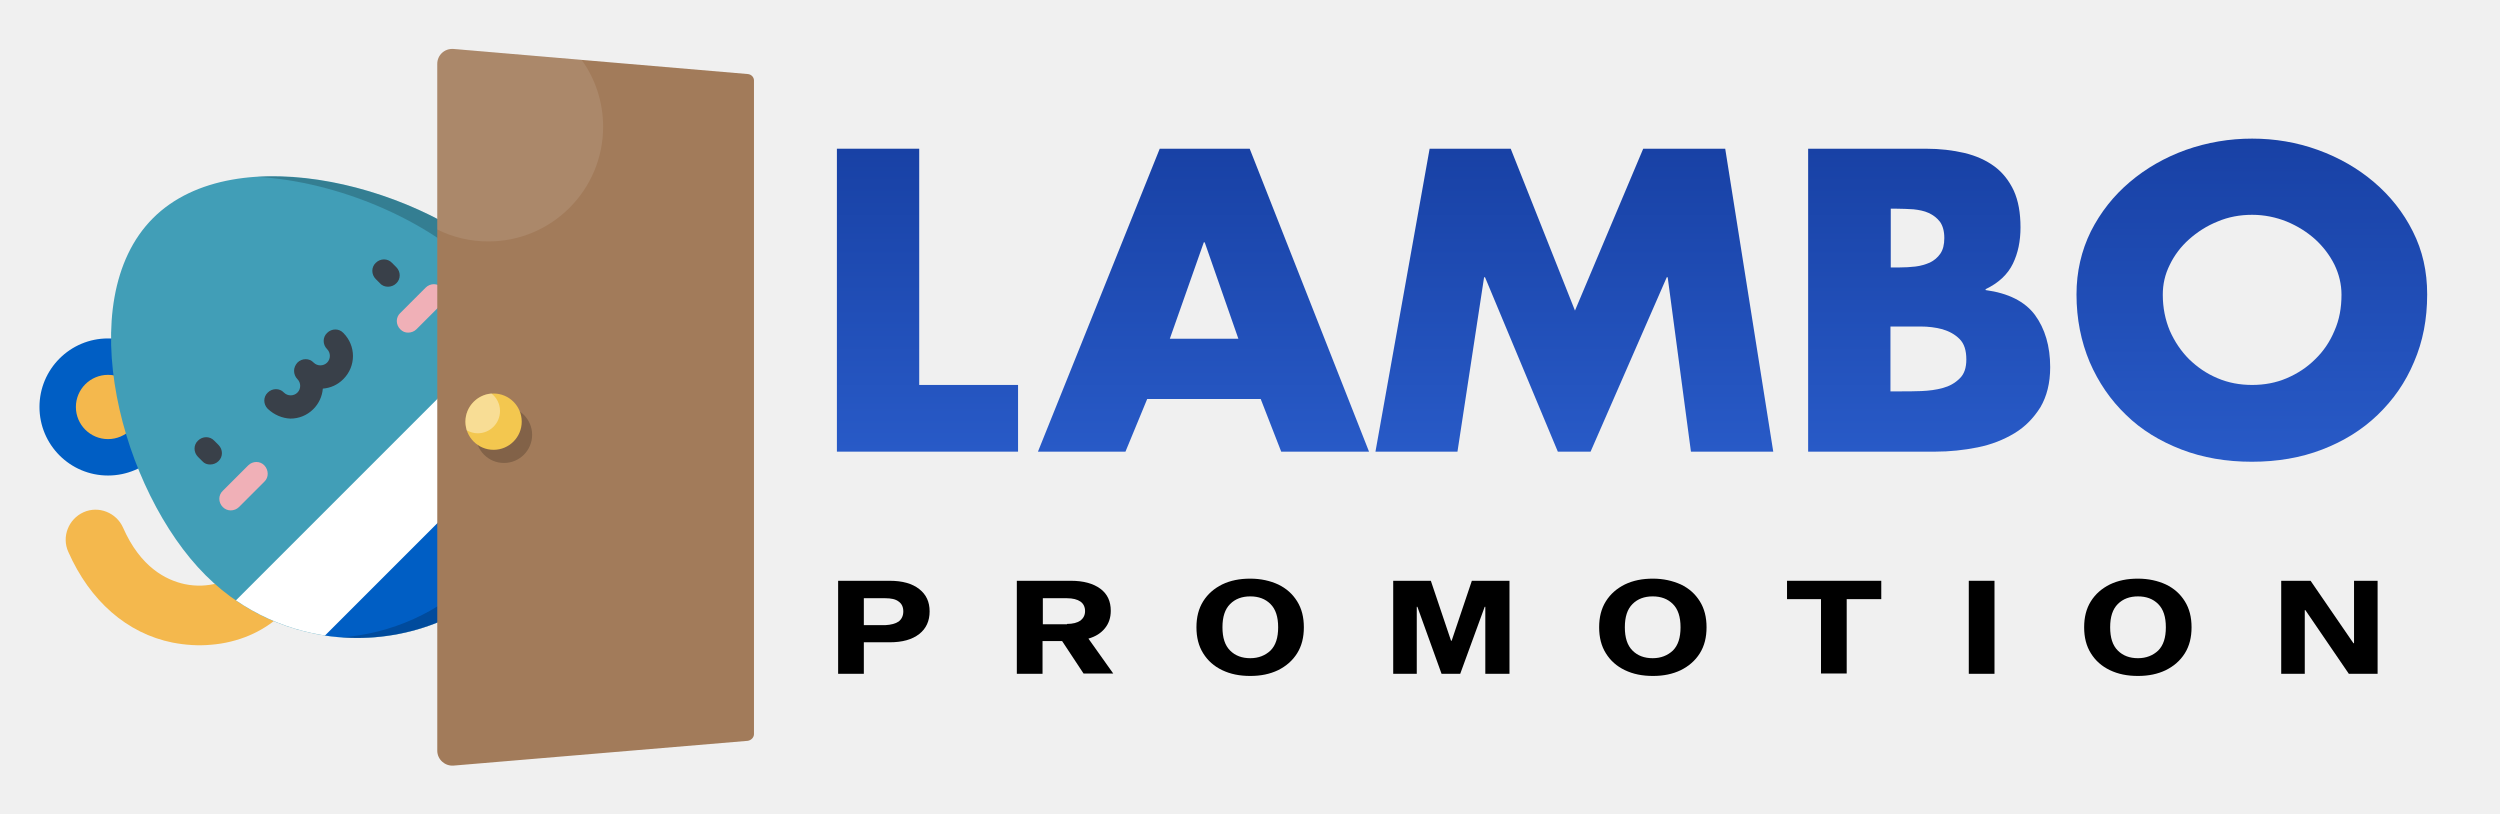
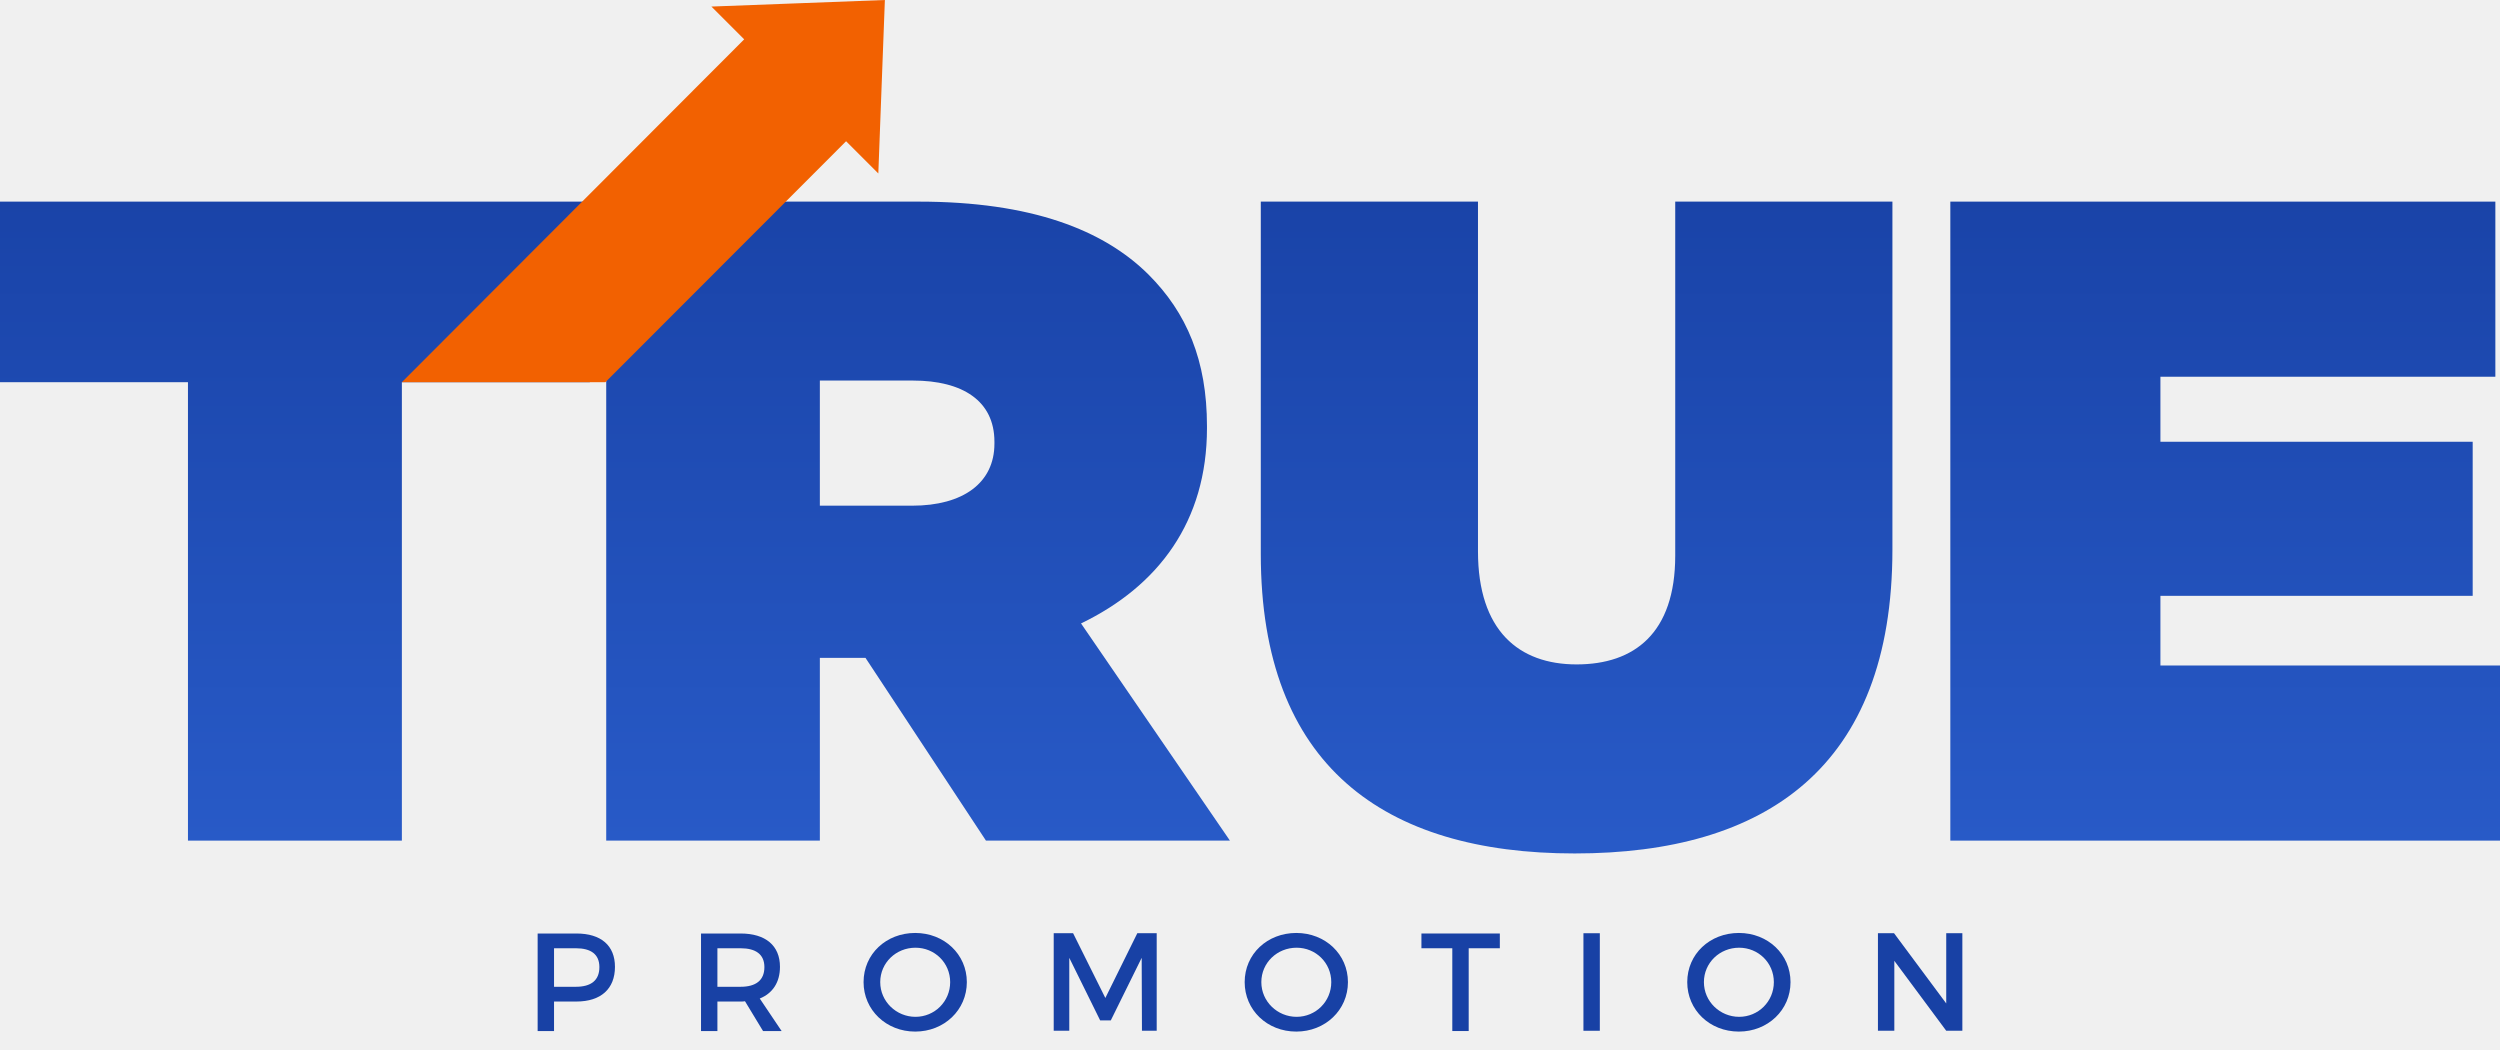
- <svg xmlns="http://www.w3.org/2000/svg" version="1.1" id="Layer_1" x="0px" y="0px" viewBox="0 0 817 266" style="enable-background:new 0 0 817 266;" xml:space="preserve">
+ <svg xmlns="http://www.w3.org/2000/svg" version="1.1" id="Layer_1" x="0px" y="0px" viewBox="0 0 915.1 384" style="enable-background:new 0 0 915.1 384;" xml:space="preserve">
  <style type="text/css">
- 	.st0{fill:#F4B84D;}
- 	.st1{fill:#005EC4;}
- 	.st2{fill:#419EB7;}
- 	.st3{fill:#FFFFFF;}
- 	.st4{opacity:0.2;enable-background:new    ;}
- 	.st5{fill:#394049;}
- 	.st6{fill:#F0B0B7;}
- 	.st7{fill:#A27B5A;}
- 	.st8{fill:#F3C74F;}
- 	.st9{opacity:0.4;fill:#FFFFFF;enable-background:new    ;}
- 	.st10{opacity:0.1;fill:#FFFFFF;enable-background:new    ;}
- 	.st11{fill:url(#SVGID_1_);}
- 	.st12{fill:url(#SVGID_2_);}
- 	.st13{fill:url(#SVGID_3_);}
- 	.st14{fill:url(#SVGID_4_);}
- 	.st15{fill:url(#SVGID_5_);}
+ 	.st0{fill:url(#SVGID_1_);}
+ 	.st1{fill:url(#SVGID_2_);}
+ 	.st2{fill:url(#SVGID_3_);}
+ 	.st3{fill:url(#SVGID_4_);}
+ 	.st4{fill:#F26101;}
+ 	.st5{fill:#1841A5;}
</style>
-   <g>
-     <path class="st0" d="M56.4,210c-14.9-3-27-13.6-34.1-29.7c-2.2-4.9,0.1-10.7,5-12.9c4.9-2.2,10.7,0.1,12.9,5   c5.7,13,14.1,17.2,20.2,18.5c7.7,1.6,14.6-1,18-4.1c3.9-3.7,10.1-3.5,13.8,0.4c3.7,3.9,3.5,10.1-0.4,13.8c-6,5.6-14.1,9-22.8,9.7   C64.8,211.1,60.6,210.8,56.4,210z" />
-     <circle class="st1" cx="35.3" cy="133" r="22.4" />
-     <circle class="st0" cx="35.3" cy="133" r="10.5" />
-     <path class="st2" d="M166.6,187.8c27.5-27.5,27.6-72,0.1-99.4S77,44.3,50,71.3S39.7,160.6,67.2,188   C94.6,215.4,139.1,215.3,166.6,187.8z" />
-     <path class="st3" d="M77.1,196.2c27.4,18.8,65.1,16,89.5-8.4s27.2-62.1,8.4-89.5L77.1,196.2z" />
-     <path class="st1" d="M106.2,207.7c21.4,3.2,43.9-3.4,60.4-19.9s23.1-39.1,19.9-60.4L106.2,207.7z" />
-     <path class="st4" d="M111.5,208.3c19.7,1.5,40-5.3,55.1-20.5c27.5-27.5,27.6-72,0.1-99.4C148,69.7,112.9,56,84,57.8   c26.5,1.5,55.6,14.1,72.2,30.6c27.4,27.4,27.4,71.9-0.1,99.4C143.6,200.3,127.7,207.1,111.5,208.3z" />
-     <g>
-       <path class="st5" d="M124.2,92.6l-1.4-1.4c-1.5-1.5-1.5-3.9,0-5.3c1.5-1.5,3.9-1.5,5.3,0l1.4,1.4c1.5,1.5,1.5,3.9,0,5.3    c-0.7,0.7-1.7,1.1-2.7,1.1C125.9,93.7,124.9,93.4,124.2,92.6z" />
-       <path class="st5" d="M66.1,150.7l-1.4-1.4c-1.5-1.5-1.5-3.9,0-5.3c1.5-1.5,3.9-1.5,5.3,0l1.4,1.4c1.5,1.5,1.5,3.9,0,5.3    c-0.7,0.7-1.7,1.1-2.7,1.1S66.8,151.5,66.1,150.7z" />
-       <path class="st5" d="M87.5,133.6c-1.5-1.5-1.5-3.9,0-5.3c1.5-1.5,3.9-1.5,5.3,0c1.2,1.2,3.2,1.2,4.4,0c0.6-0.6,0.9-1.4,0.9-2.2    c0-0.8-0.3-1.6-0.9-2.2c-0.7-0.7-1.1-1.7-1.1-2.7c0-1,0.4-1.9,1.1-2.7c1.5-1.5,3.9-1.5,5.3,0c1.2,1.2,3.2,1.2,4.4,0    c1.2-1.2,1.2-3.2,0-4.4c-1.5-1.5-1.5-3.9,0-5.3c1.5-1.5,3.9-1.5,5.3,0c4.2,4.2,4.2,10.9,0,15.1c-1.9,1.9-4.2,2.9-6.7,3.1    c-0.2,2.5-1.3,4.9-3.1,6.7c-2.1,2.1-4.8,3.1-7.5,3.1C92.3,136.7,89.6,135.6,87.5,133.6z" />
-     </g>
-     <g>
-       <path class="st6" d="M130.8,107.6c-1.5-1.5-1.5-3.9,0-5.3l8.3-8.3c1.5-1.5,3.9-1.5,5.3,0c1.5,1.5,1.5,3.9,0,5.3l-8.3,8.3    c-0.7,0.7-1.7,1.1-2.7,1.1S131.6,108.4,130.8,107.6z" />
-       <path class="st6" d="M72.8,165.7c-1.5-1.5-1.5-3.9,0-5.3l8.3-8.3c1.5-1.5,3.9-1.5,5.3,0s1.5,3.9,0,5.3l-8.3,8.3    c-0.7,0.7-1.7,1.1-2.7,1.1S73.5,166.4,72.8,165.7z" />
-     </g>
-     <path class="st7" d="M246.4,239.9V26.3c0-1.1-0.9-2-2-2.1L148.2,16c-2.9-0.2-5.3,2-5.3,4.9v224.4c0,2.9,2.5,5.1,5.3,4.9l96.2-8.1   C245.5,241.9,246.4,241,246.4,239.9z" />
-     <circle class="st4" cx="164.7" cy="142.1" r="9.2" />
-     <circle class="st8" cx="161.3" cy="137.8" r="9.2" />
-     <g>
-       <path class="st9" d="M152.1,137.8c0,1,0.2,1.9,0.4,2.8c1.1,0.6,2.3,1,3.6,1c4,0,7.3-3.2,7.3-7.3c0-2.3-1.1-4.4-2.8-5.7    C155.9,129,152.1,133,152.1,137.8z" />
-       <path class="st10" d="M142.9,20.9V75c5,2.5,10.7,3.9,16.7,3.9c20.7,0,37.5-16.8,37.5-37.5c0-8.1-2.6-15.7-7-21.8L148.2,16    C145.4,15.8,142.9,18,142.9,20.9z" />
+   <g id="Layer_2">
+     <g id="Layer_1-2">
+       <linearGradient id="SVGID_1_" gradientUnits="userSpaceOnUse" x1="336.02" y1="76" x2="336.02" y2="333.03" gradientTransform="matrix(1 0 0 -1 0 384)">
+         <stop offset="0" style="stop-color:#285AC7" />
+         <stop offset="1" style="stop-color:#1841A5" />
+       </linearGradient>
+       <path class="st0" d="M221.9,73.8h114.3c41.4,0,67.8,10.4,84.2,26.7c14,14,21.4,31.4,21.4,55.5v0.7c0,34.1-17.7,57.8-46.1,71.5    l54.5,79.5h-89.3l-44.1-66.9h-16.7v66.9h-78.2L221.9,73.8z M333.9,185.1c18.7,0,30.1-8.4,30.1-22.7v-0.7c0-15-11.7-22.4-29.8-22.4    h-34.1v45.8H333.9z" />
+       <linearGradient id="SVGID_2_" gradientUnits="userSpaceOnUse" x1="577.135" y1="76" x2="577.135" y2="333.03" gradientTransform="matrix(1 0 0 -1 0 384)">
+         <stop offset="0" style="stop-color:#285AC7" />
+         <stop offset="1" style="stop-color:#1841A5" />
+       </linearGradient>
+       <path class="st1" d="M461.5,202.8v-129H541v128c0,29.1,15,41.4,36.1,41.4s36.1-11.4,36.1-39.8V73.8h79.5v127.3    c0,79.9-46.5,111.3-116.3,111.3S461.5,280.3,461.5,202.8" />
+       <linearGradient id="SVGID_3_" gradientUnits="userSpaceOnUse" x1="814.49" y1="76" x2="814.49" y2="333.03" gradientTransform="matrix(1 0 0 -1 0 384)">
+         <stop offset="0" style="stop-color:#285AC7" />
+         <stop offset="1" style="stop-color:#1841A5" />
+       </linearGradient>
+       <polygon class="st2" points="713.9,73.8 913.4,73.8 913.4,137.9 790.8,137.9 790.8,161.7 905.1,161.7 905.1,218.1 790.8,218.1     790.8,243.6 915.1,243.6 915.1,307.7 713.9,307.7   " />
+       <linearGradient id="SVGID_4_" gradientUnits="userSpaceOnUse" x1="107.955" y1="76" x2="107.955" y2="333.03" gradientTransform="matrix(1 0 0 -1 0 384)">
+         <stop offset="0" style="stop-color:#285AC7" />
+         <stop offset="1" style="stop-color:#1841A5" />
+       </linearGradient>
+       <polygon class="st3" points="68.8,139.9 0,139.9 0,73.8 215.9,73.8 215.9,139.9 147.1,139.9 147.1,307.7 68.8,307.7   " />
+       <polygon class="st4" points="292.2,1.2 260.4,2.4 272.4,14.4 147.1,139.9 221.6,139.9 309.7,51.7 321.5,63.5 322.7,31.7 323.9,0       " />
+       <g>
+         <path class="st5" d="M211,341.7c9,0,14.1,4.4,14.1,12.2c0,8.1-5.2,12.7-14.1,12.7h-8.2v10.8h-6v-35.7H211z M202.8,361.2h8     c5.5,0,8.6-2.3,8.6-7.2c0-4.7-3.1-6.9-8.6-6.9h-8V361.2z" />
+         <path class="st5" d="M272.7,366.5c-0.5,0.1-1.1,0.1-1.6,0.1h-8.5v10.8h-6v-35.7h14.5c9.1,0,14.4,4.4,14.4,12.2     c0,5.7-2.7,9.7-7.4,11.6l8,11.9h-6.8L272.7,366.5z M271.1,361.2c5.5,0,8.7-2.3,8.7-7.2c0-4.7-3.2-6.9-8.7-6.9h-8.5v14.1H271.1z" />
+         <path class="st5" d="M353.9,359.5c0,10.2-8.3,18.1-18.9,18.1s-18.9-7.9-18.9-18.1c0-10.3,8.3-18,18.9-18S353.9,349.3,353.9,359.5     z M322.2,359.5c0,7.1,5.9,12.7,12.9,12.7s12.7-5.6,12.7-12.7c0-7.1-5.7-12.6-12.7-12.6C328,346.9,322.2,352.4,322.2,359.5z" />
+         <path class="st5" d="M418,377.3l-0.1-26.7l-11.3,22.9h-3.9l-11.3-22.9v26.7h-5.7v-35.7h7.1l11.8,23.7l11.7-23.7h7.1v35.7H418z" />
+         <path class="st5" d="M493.4,359.5c0,10.2-8.3,18.1-18.9,18.1c-10.7,0-18.9-7.9-18.9-18.1c0-10.3,8.3-18,18.9-18     C485.1,341.5,493.4,349.3,493.4,359.5z M461.7,359.5c0,7.1,5.9,12.7,12.9,12.7c7,0,12.7-5.6,12.7-12.7c0-7.1-5.7-12.6-12.7-12.6     C467.5,346.9,461.7,352.4,461.7,359.5z" />
+         <path class="st5" d="M537.6,347.1v30.3h-6v-30.3h-11.3v-5.4H549v5.4H537.6z" />
+         <path class="st5" d="M579.6,377.3v-35.7h6v35.7H579.6z" />
+         <path class="st5" d="M655.4,359.5c0,10.2-8.3,18.1-18.9,18.1c-10.7,0-18.9-7.9-18.9-18.1c0-10.3,8.3-18,18.9-18     C647.1,341.5,655.4,349.3,655.4,359.5z M623.7,359.5c0,7.1,5.9,12.7,12.9,12.7s12.7-5.6,12.7-12.7c0-7.1-5.7-12.6-12.7-12.6     C629.5,346.9,623.7,352.4,623.7,359.5z" />
+         <path class="st5" d="M712.4,377.3l-19-25.6v25.6h-6v-35.7h5.9l19.1,25.7v-25.7h5.9v35.7H712.4z" />
+       </g>
    </g>
  </g>
-   <g>
-     <path d="M300.4,192.5c2.3,1.8,3.4,4.2,3.4,7.3c0,3.1-1.1,5.6-3.4,7.4c-2.3,1.8-5.5,2.7-9.6,2.7h-8.5v10.3h-8.4v-30.4h16.9   C294.9,189.8,298.1,190.7,300.4,192.5z M293.7,203.1c1-0.8,1.5-1.9,1.5-3.3s-0.5-2.5-1.5-3.2c-1-0.8-2.5-1.1-4.4-1.1h-7v8.8h7   C291.2,204.2,292.7,203.8,293.7,203.1z" />
-     <path d="M347.1,209.5h-6.4v10.7h-8.4v-30.4h17.7c4.1,0,7.3,0.9,9.6,2.6c2.3,1.7,3.4,4.1,3.4,7.2c0,2.2-0.6,4.1-1.9,5.7   s-3,2.7-5.4,3.4l8.1,11.4h-9.7L347.1,209.5z M348.7,203.9c1.9,0,3.4-0.4,4.4-1.1c1-0.8,1.5-1.8,1.5-3.1s-0.5-2.4-1.5-3.1   c-1-0.7-2.5-1.1-4.4-1.1h-7.9v8.5H348.7z" />
-     <path d="M417.7,191c2.7,1.3,4.7,3.1,6.2,5.5c1.5,2.4,2.2,5.2,2.2,8.5c0,3.3-0.7,6.1-2.2,8.5c-1.5,2.4-3.6,4.2-6.2,5.5   c-2.7,1.3-5.7,1.9-9.1,1.9c-3.5,0-6.5-0.6-9.2-1.9c-2.7-1.3-4.7-3.1-6.2-5.5c-1.5-2.4-2.2-5.2-2.2-8.5c0-3.3,0.7-6.1,2.2-8.5   s3.6-4.2,6.2-5.5c2.7-1.3,5.7-1.9,9.2-1.9C412,189.1,415.1,189.8,417.7,191z M415.2,212.6c1.7-1.7,2.5-4.2,2.5-7.6   c0-3.4-0.8-5.9-2.5-7.6s-3.9-2.5-6.6-2.5c-2.7,0-4.9,0.8-6.6,2.5c-1.7,1.7-2.5,4.2-2.5,7.6c0,3.4,0.8,5.9,2.5,7.6   c1.7,1.7,3.9,2.5,6.6,2.5C411.3,215.1,413.5,214.2,415.2,212.6z" />
-     <path d="M493.3,220.2h-7.9v-21.9h-0.2l-8,21.9h-6.1l-7.9-21.9h-0.2v21.9h-7.7v-30.4h12.3l6.6,19.6h0.2l6.6-19.6h12.3V220.2z" />
-     <path d="M549.3,191c2.7,1.3,4.7,3.1,6.2,5.5c1.5,2.4,2.2,5.2,2.2,8.5c0,3.3-0.7,6.1-2.2,8.5c-1.5,2.4-3.6,4.2-6.2,5.5   c-2.7,1.3-5.7,1.9-9.1,1.9c-3.5,0-6.5-0.6-9.2-1.9c-2.7-1.3-4.7-3.1-6.2-5.5c-1.5-2.4-2.2-5.2-2.2-8.5c0-3.3,0.7-6.1,2.2-8.5   s3.6-4.2,6.2-5.5c2.7-1.3,5.7-1.9,9.2-1.9C543.6,189.1,546.6,189.8,549.3,191z M546.7,212.6c1.7-1.7,2.5-4.2,2.5-7.6   c0-3.4-0.8-5.9-2.5-7.6s-3.9-2.5-6.6-2.5c-2.7,0-4.9,0.8-6.6,2.5c-1.7,1.7-2.5,4.2-2.5,7.6c0,3.4,0.8,5.9,2.5,7.6   c1.7,1.7,3.9,2.5,6.6,2.5C542.8,215.1,545,214.2,546.7,212.6z" />
-     <path d="M603.5,195.8v24.3h-8.4v-24.3H584v-6h30.8v6H603.5z" />
-     <path d="M643.4,189.8h8.4v30.4h-8.4V189.8z" />
-     <path d="M707.8,191c2.7,1.3,4.7,3.1,6.2,5.5c1.5,2.4,2.2,5.2,2.2,8.5c0,3.3-0.7,6.1-2.2,8.5c-1.5,2.4-3.6,4.2-6.2,5.5   c-2.7,1.3-5.7,1.9-9.1,1.9c-3.5,0-6.5-0.6-9.2-1.9c-2.7-1.3-4.7-3.1-6.2-5.5c-1.5-2.4-2.2-5.2-2.2-8.5c0-3.3,0.7-6.1,2.2-8.5   s3.6-4.2,6.2-5.5c2.7-1.3,5.7-1.9,9.2-1.9C702.1,189.1,705.2,189.8,707.8,191z M705.3,212.6c1.7-1.7,2.5-4.2,2.5-7.6   c0-3.4-0.8-5.9-2.5-7.6s-3.9-2.5-6.6-2.5c-2.7,0-4.9,0.8-6.6,2.5c-1.7,1.7-2.5,4.2-2.5,7.6c0,3.4,0.8,5.9,2.5,7.6   c1.7,1.7,3.9,2.5,6.6,2.5C701.4,215.1,703.6,214.2,705.3,212.6z" />
-     <path d="M767.6,220.2l-14.2-20.8h-0.2v20.8h-7.7v-30.4h9.6l14,20.4h0.2v-20.4h7.7v30.4H767.6z" />
-   </g>
-   <g>
-     <linearGradient id="SVGID_1_" gradientUnits="userSpaceOnUse" x1="303.096" y1="147.569" x2="303.096" y2="48.565">
-       <stop offset="0" style="stop-color:#285AC7" />
-       <stop offset="1" style="stop-color:#1841A5" />
-     </linearGradient>
-     <path class="st11" d="M300.4,125.8h32.3v21.8h-59.2v-99h26.9V125.8z" />
-     <linearGradient id="SVGID_2_" gradientUnits="userSpaceOnUse" x1="393.3" y1="147.569" x2="393.3" y2="48.565">
-       <stop offset="0" style="stop-color:#285AC7" />
-       <stop offset="1" style="stop-color:#1841A5" />
-     </linearGradient>
-     <path class="st12" d="M374.9,130.4l-7.1,17.2h-28.6l39.8-99h29.4l39,99h-28.7l-6.7-17.2H374.9z M393.7,79.2h-0.3l-11.1,31.5h22.4   L393.7,79.2z" />
-     <linearGradient id="SVGID_3_" gradientUnits="userSpaceOnUse" x1="514.568" y1="147.569" x2="514.568" y2="48.565">
-       <stop offset="0" style="stop-color:#285AC7" />
-       <stop offset="1" style="stop-color:#1841A5" />
-     </linearGradient>
-     <path class="st13" d="M467.2,48.6h26.5l21,52.9L537,48.6h26.8l15.7,99h-26.9l-7.6-57h-0.3l-24.9,57h-10.7l-23.8-57h-0.3l-8.7,57   h-26.8L467.2,48.6z" />
-     <linearGradient id="SVGID_4_" gradientUnits="userSpaceOnUse" x1="630.407" y1="147.569" x2="630.407" y2="48.565">
-       <stop offset="0" style="stop-color:#285AC7" />
-       <stop offset="1" style="stop-color:#1841A5" />
-     </linearGradient>
-     <path class="st14" d="M590.9,147.6v-99h38.5c4.6,0,8.8,0.5,12.6,1.4c3.8,0.9,7.1,2.4,9.8,4.4c2.7,2,4.8,4.7,6.3,7.9   c1.5,3.3,2.2,7.3,2.2,12c0,4.5-0.8,8.4-2.5,11.9c-1.7,3.5-4.7,6.3-8.9,8.3v0.3c7.4,1,12.8,3.7,16.1,8.1c3.3,4.5,5,10.2,5,17.1   c0,5.2-1.1,9.5-3.2,13.1c-2.2,3.5-5,6.4-8.5,8.5c-3.5,2.1-7.5,3.7-12,4.6c-4.5,0.9-9.1,1.4-13.9,1.4H590.9z M617.8,87.4h3   c1.7,0,3.5-0.1,5.2-0.3c1.7-0.2,3.3-0.7,4.7-1.3c1.4-0.7,2.5-1.6,3.4-2.9c0.9-1.3,1.3-3,1.3-5.1c0-2.3-0.5-4-1.4-5.3   c-1-1.3-2.2-2.2-3.7-2.9c-1.5-0.7-3.2-1-5-1.2c-1.8-0.1-3.7-0.2-5.5-0.2h-1.9V87.4z M617.8,127.9h3.4c2,0,4.3,0,6.7-0.1   c2.5-0.1,4.8-0.4,7-1s4-1.6,5.5-3.1c1.5-1.4,2.2-3.5,2.2-6.2c0-3-0.7-5.2-2.2-6.7c-1.5-1.5-3.3-2.5-5.6-3.2   c-2.2-0.6-4.7-0.9-7.2-0.9c-2.6,0-4.9,0-7.1,0h-2.7V127.9z" />
-     <linearGradient id="SVGID_5_" gradientUnits="userSpaceOnUse" x1="736.01" y1="150.852" x2="736.01" y2="45.283">
-       <stop offset="0" style="stop-color:#285AC7" />
-       <stop offset="1" style="stop-color:#1841A5" />
-     </linearGradient>
-     <path class="st15" d="M736,45.3c7.4,0,14.6,1.2,21.5,3.7c6.9,2.5,13,6,18.3,10.5c5.3,4.5,9.6,9.9,12.7,16.1   c3.2,6.3,4.7,13.1,4.7,20.6c0,8.1-1.4,15.4-4.3,22.1c-2.8,6.7-6.8,12.4-11.9,17.3c-5.1,4.9-11.1,8.6-18.1,11.3c-7,2.7-14.7,4-23,4   c-8.3,0-16-1.3-23-4c-7-2.7-13.1-6.4-18.1-11.3c-5.1-4.9-9-10.6-11.9-17.3c-2.8-6.7-4.3-14-4.3-22.1c0-7.4,1.6-14.3,4.7-20.6   c3.2-6.3,7.4-11.6,12.7-16.1c5.3-4.5,11.4-8,18.3-10.5C721.4,46.5,728.6,45.3,736,45.3z M736,70.2c-4,0-7.8,0.7-11.3,2.2   c-3.5,1.4-6.6,3.4-9.3,5.8c-2.7,2.4-4.8,5.2-6.3,8.3c-1.6,3.2-2.3,6.4-2.3,9.8c0,4.3,0.8,8.2,2.3,11.8c1.6,3.6,3.7,6.7,6.3,9.3   c2.7,2.6,5.7,4.7,9.3,6.2c3.5,1.5,7.3,2.2,11.3,2.2c4,0,7.8-0.7,11.3-2.2c3.5-1.5,6.6-3.5,9.3-6.2c2.7-2.6,4.8-5.7,6.3-9.3   c1.6-3.6,2.3-7.5,2.3-11.8c0-3.4-0.8-6.7-2.3-9.8c-1.6-3.2-3.7-5.9-6.3-8.3c-2.7-2.4-5.7-4.3-9.3-5.8C743.8,71,740,70.2,736,70.2z" />
-   </g>
</svg>
